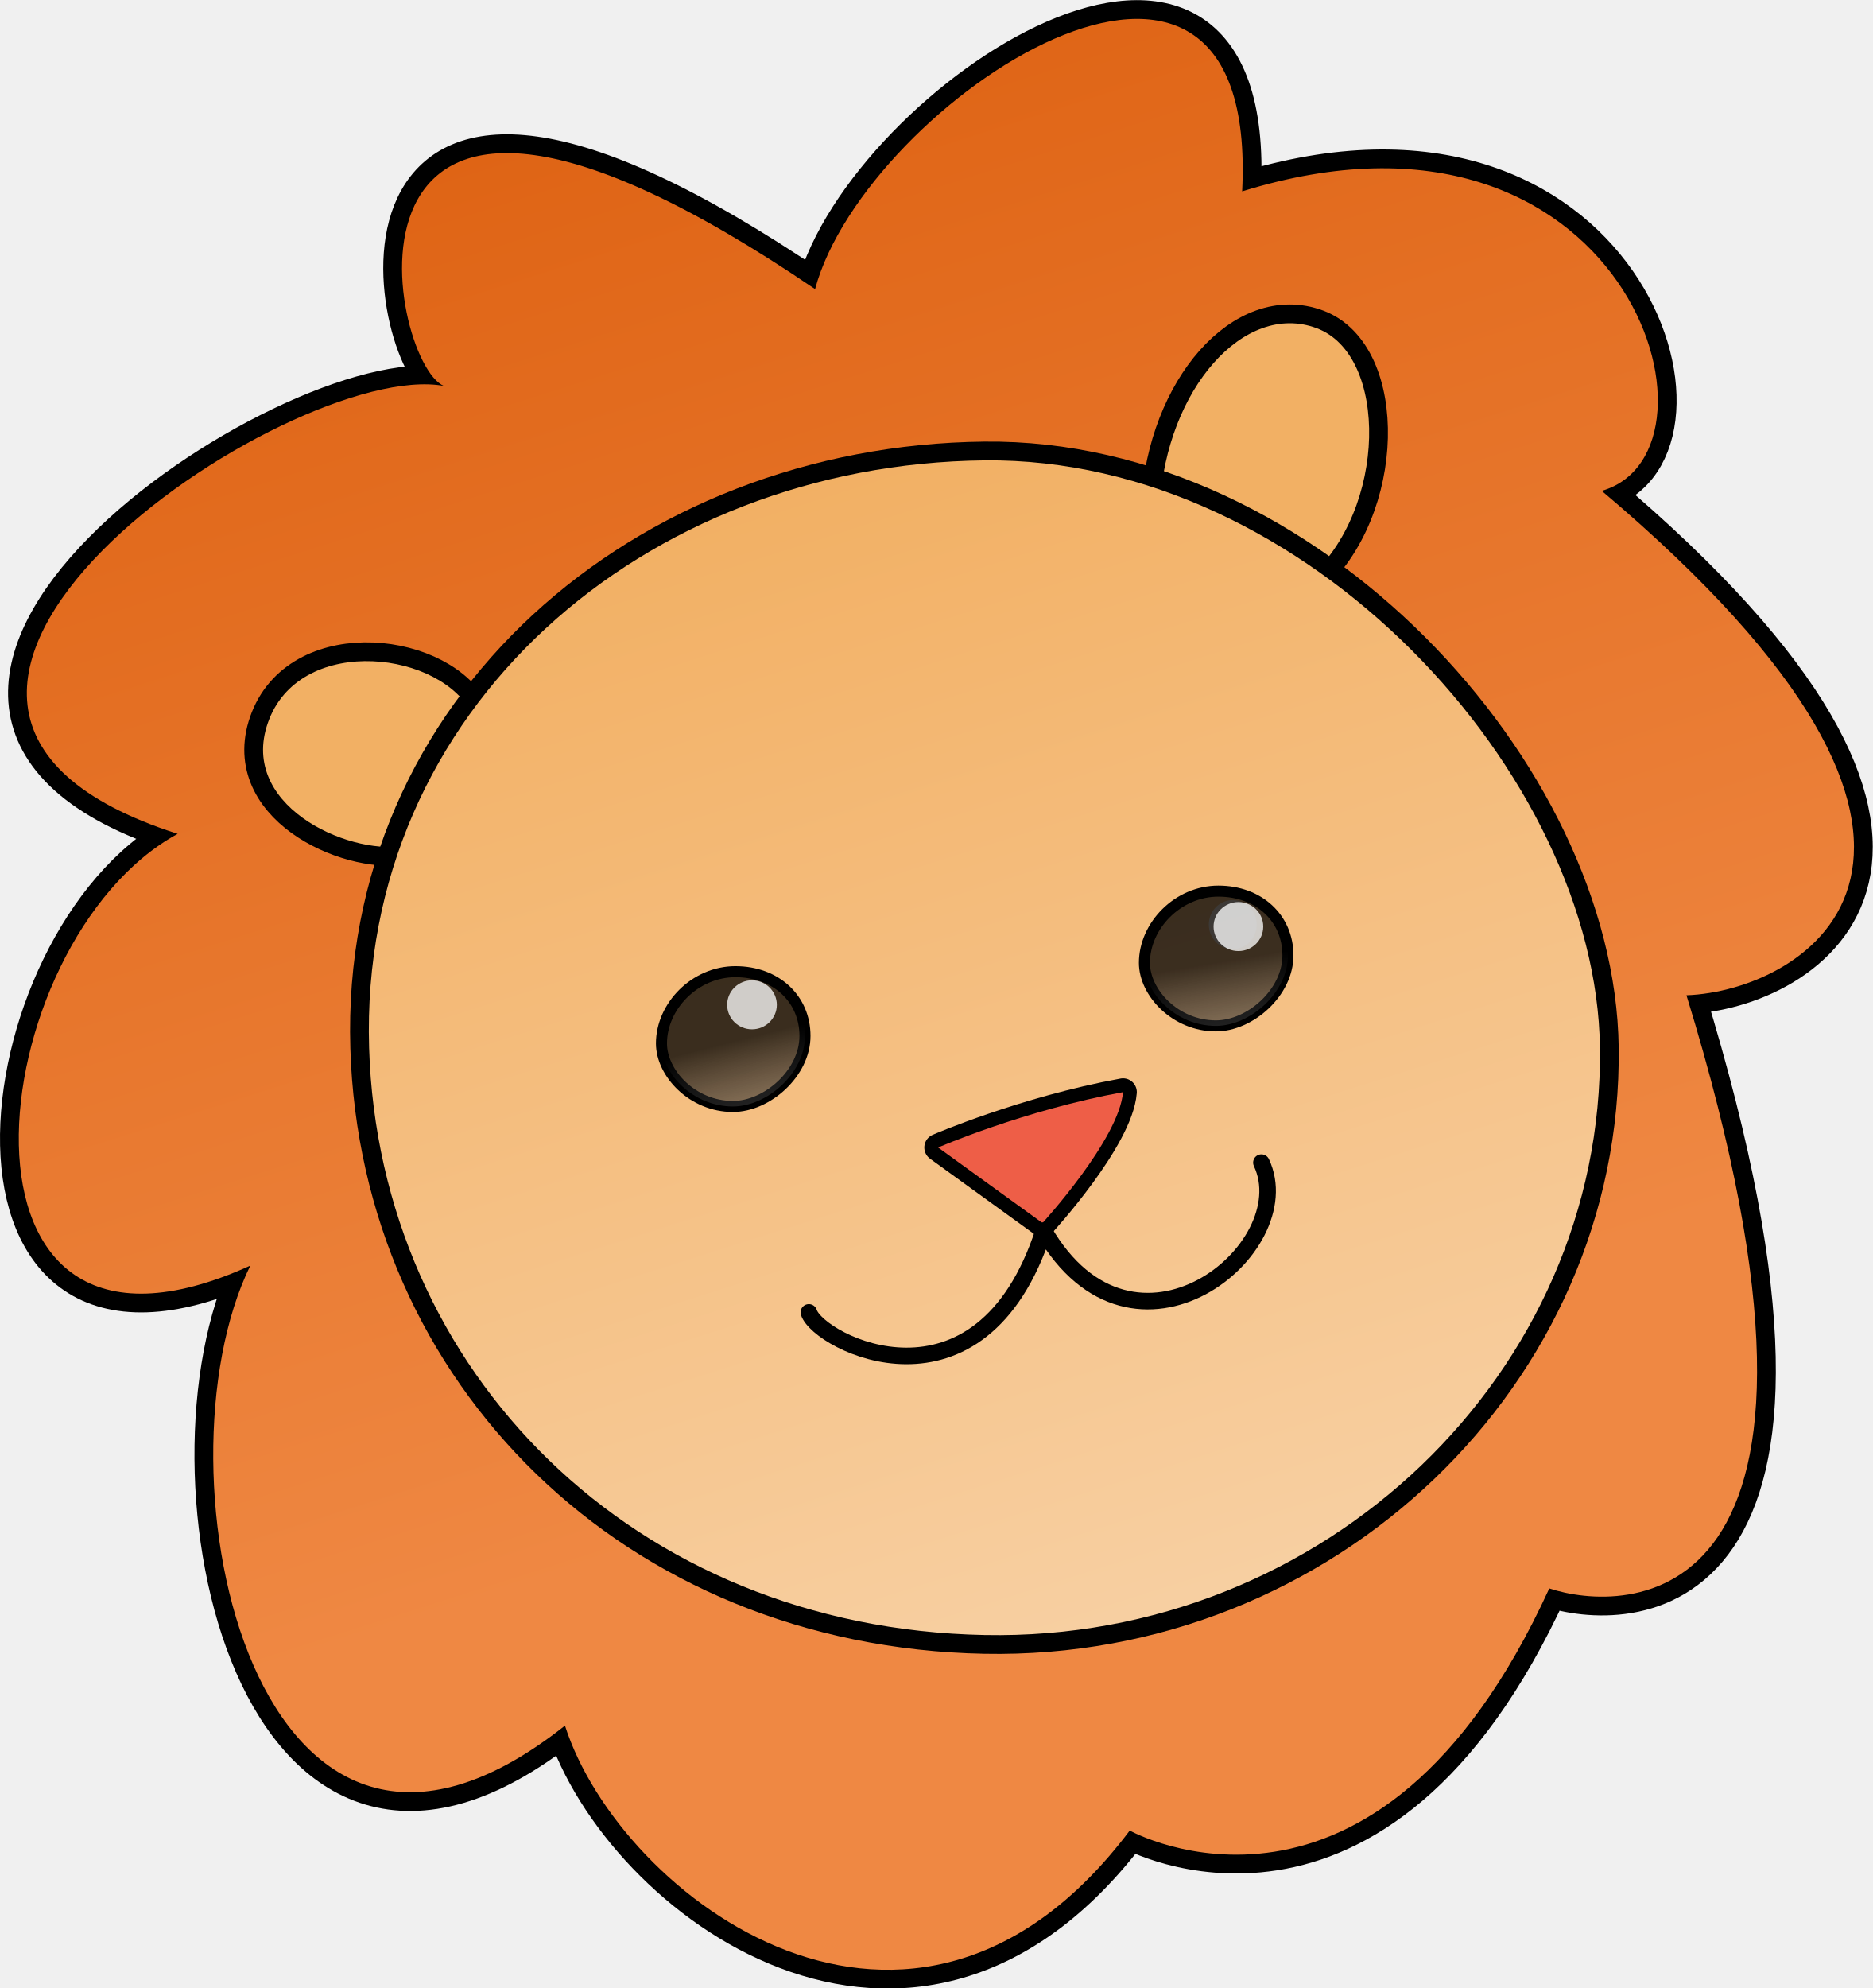
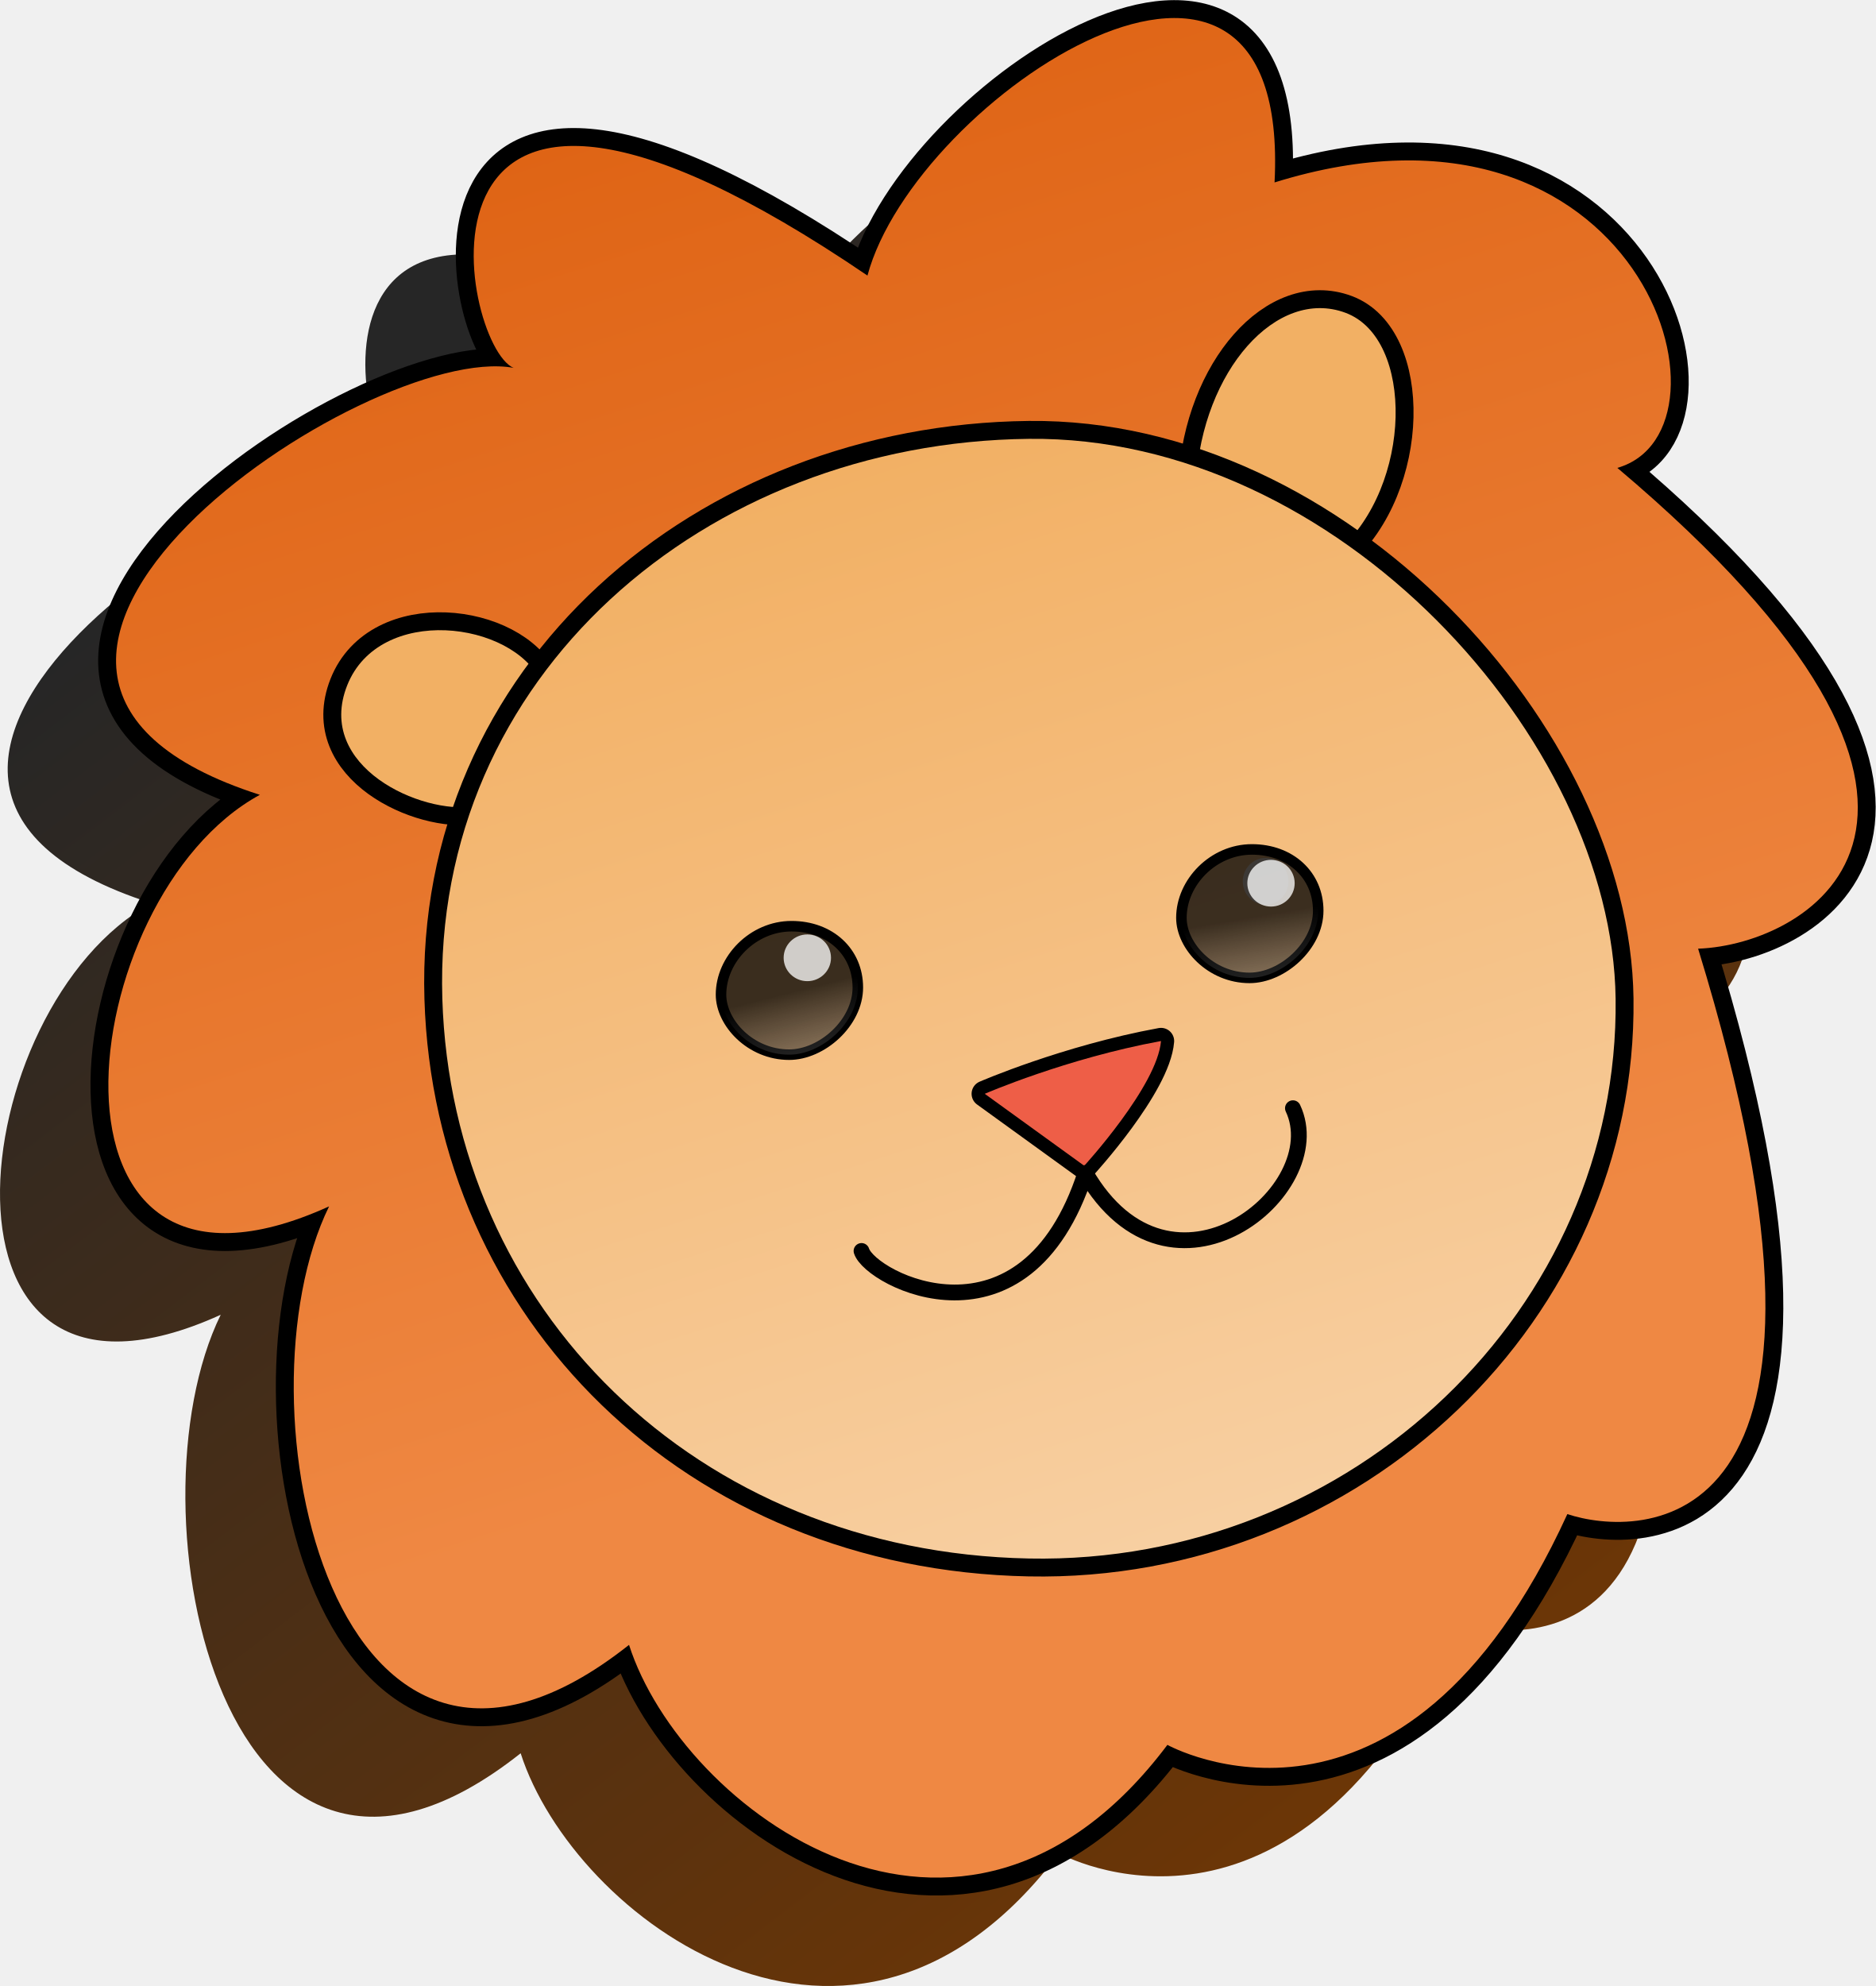
- <svg xmlns="http://www.w3.org/2000/svg" xmlns:xlink="http://www.w3.org/1999/xlink" width="169.587mm" height="179.979mm" viewBox="0 0 169.587 179.979" version="1.1" id="svg1" xml:space="preserve">
+ <svg xmlns="http://www.w3.org/2000/svg" xmlns:xlink="http://www.w3.org/1999/xlink" width="178.182mm" height="188.625mm" viewBox="0 0 178.182 188.625" version="1.1" id="svg1" xml:space="preserve">
  <defs id="defs1">
+     <linearGradient id="linearGradient7">
+       <stop style="stop-color:#262626;stop-opacity:1;" offset="0" id="stop6" />
+       <stop style="stop-color:#713704;stop-opacity:1;" offset="1" id="stop7" />
+     </linearGradient>
    <linearGradient id="linearGradient2">
      <stop style="stop-color:#f9d8b3;stop-opacity:1;" offset="0" id="stop2" />
      <stop style="stop-color:#f2b064;stop-opacity:1;" offset="1" id="stop3" />
    </linearGradient>
    <linearGradient id="linearGradient12">
      <stop style="stop-color:#ef8843;stop-opacity:1;" offset="0" id="stop12" />
      <stop style="stop-color:#df6415;stop-opacity:1;" offset="1" id="stop13" />
    </linearGradient>
    <linearGradient id="linearGradient10">
      <stop style="stop-color:#000000;stop-opacity:1;" offset="0" id="stop10" />
      <stop style="stop-color:#ffffff;stop-opacity:0;" offset="1" id="stop11" />
    </linearGradient>
    <linearGradient xlink:href="#linearGradient10" id="linearGradient11" x1="86.516" y1="119.371" x2="93.025" y2="145.192" gradientUnits="userSpaceOnUse" />
    <linearGradient xlink:href="#linearGradient12" id="linearGradient13" x1="98.104" y1="159.749" x2="59.898" y2="39.929" gradientUnits="userSpaceOnUse" />
    <linearGradient xlink:href="#linearGradient10" id="linearGradient14" gradientUnits="userSpaceOnUse" x1="130.985" y1="112.064" x2="135.478" y2="138.642" />
    <linearGradient xlink:href="#linearGradient2" id="linearGradient3" x1="130.67" y1="201.504" x2="88.879" y2="70.224" gradientUnits="userSpaceOnUse" />
+     <linearGradient xlink:href="#linearGradient7" id="linearGradient6" x1="40.712" y1="66.917" x2="145.065" y2="204.027" gradientUnits="userSpaceOnUse" />
+     <linearGradient xlink:href="#linearGradient7" id="linearGradient4" gradientUnits="userSpaceOnUse" x1="40.712" y1="66.917" x2="145.065" y2="204.027" />
+     <linearGradient xlink:href="#linearGradient7" id="linearGradient5" gradientUnits="userSpaceOnUse" x1="40.712" y1="66.917" x2="145.065" y2="204.027" />
  </defs>
-   <g id="layer1" style="display:inline" transform="translate(-20.4401,-24.97098)">
-     <path style="fill:url(#linearGradient13);fill-opacity:1;stroke:#000000;stroke-width:3.4;stroke-linecap:round;stroke-linejoin:round;stroke-dasharray:none;stroke-opacity:1;paint-order:stroke fill markers" d="m 94.251,51.144 c 4.541,-16.919 40.284,-40.535 38.673,-8.846 34.756,-10.797 45.005,23.538 32.563,27.112 39.249,33.117 18.266,45.299 7.672,45.664 17.535,56.989 -5.845,55.893 -12.421,53.701 -15.708,34.339 -37.993,21.919 -37.993,21.919 -19.605,26.059 -46.151,6.089 -51.144,-9.498 C 43.472,203.48 33.974,158.181 43.107,139.55 13.882,152.823 18.631,110.203 36.531,100.461 -1.3493235e-6,88.771 46.76,57.354 60.642,59.911 55.528,57.841 48.221,19.849 94.251,51.144 Z" id="path1" />
-     <path style="fill:#f2b064;fill-opacity:1;stroke:#000000;stroke-width:3.4;stroke-linecap:round;stroke-linejoin:round;stroke-dasharray:none;stroke-opacity:1;paint-order:stroke fill markers" d="m 125.463,70.724 c 2.371,0.721 8.263,2.459 13.466,6.608 7.108,-6.219 7.294,-20.207 0.736,-22.652 -6.557,-2.444 -13.582,5.519 -14.203,16.044 z" id="path3" />
-     <path style="fill:#f2b064;fill-opacity:1;stroke:#000000;stroke-width:3.4;stroke-linecap:round;stroke-linejoin:round;stroke-dasharray:none;stroke-opacity:1;paint-order:stroke fill markers" d="m 56.945,101.559 c 2.465,-1.826 4.495,-7.276 6.323,-11.804 -2.704,-5.827 -15.39,-7.399 -18.443,0.316 -3.053,7.716 7.055,12.295 12.12,11.487 z" id="path4" />
-     <path id="path2" style="fill:url(#linearGradient3);fill-opacity:1;stroke:#000000;stroke-width:3.4;stroke-linecap:round;stroke-linejoin:round;stroke-dasharray:none;stroke-opacity:1;paint-order:stroke fill markers" d="M 165.323,119.823 C 165.693,149.186 140.366,173.599 109.594,172.994 77.881,172.371 54.761,149.175 53.865,119.823 52.931,89.211 78.818,66.979 109.594,66.651 c 29.221,-0.312 55.417,28.478 55.729,53.171 z" />
-     <g id="g13">
-       <path id="path7" style="opacity:1;fill:url(#linearGradient11);fill-opacity:0.759;stroke:#000000;stroke-width:1;stroke-linecap:round;stroke-linejoin:round;stroke-dasharray:none;stroke-opacity:1;paint-order:stroke fill markers" d="m 93.336,118.758 c 10e-7,3.369 -3.424,6.383 -6.526,6.383 -3.667,0 -6.47,-3.014 -6.47,-5.705 10e-7,-3.369 3.029,-6.496 6.696,-6.496 3.667,0 6.3,2.449 6.3,5.818 z" />
-       <ellipse style="opacity:1;fill:#ffffff;fill-opacity:0.759;stroke:none;stroke-width:3.4;stroke-linecap:round;stroke-linejoin:round;stroke-dasharray:none;stroke-opacity:1;paint-order:stroke fill markers" id="ellipse7" cx="88.538" cy="115.94" rx="2.249" ry="2.219" />
+   <g id="layer1" style="display:inline" transform="translate(-11.84555,-24.97098)">
+     <g id="g28" transform="translate(-10.29494,10.29493)" style="display:inline;opacity:1;fill:url(#linearGradient6);fill-opacity:1;stroke:#000000">
+       <g id="g25" style="display:none;fill:url(#linearGradient4);fill-opacity:1;stroke:#000000" />
+       <path id="ellipse28" style="display:inline;fill:url(#linearGradient5);fill-opacity:1;stroke:none;stroke-width:3.4;stroke-linecap:round;stroke-linejoin:round;paint-order:stroke fill markers" d="m 134.835,108.856 a 2.249,2.219 0 0 1 -2.249,2.219 2.249,2.219 0 0 1 -2.249,-2.219 2.249,2.219 0 0 1 2.249,-2.219 2.249,2.219 0 0 1 2.249,2.219 z m 2.236,2.609 c 0,3.369 -3.424,6.383 -6.526,6.383 -3.667,0 -6.47,-3.014 -6.47,-5.705 0,-3.369 3.029,-6.496 6.696,-6.496 3.667,0 6.3,2.449 6.3,5.818 z m -43.383,32.319 c 0.861,2.727 15.549,10.257 21.272,-7.406 8.142,14.067 23.386,1.641 19.71,-6.152 m -19.824,5.469 -9.452,-6.836 c 0,0 7.746,-3.366 16.743,-5.013 -0.345,4.263 -7.292,11.849 -7.292,11.849 z m 19.399,-27.015 a 2.169,2.221 0 0 1 -2.169,2.221 2.169,2.221 0 0 1 -2.169,-2.221 2.169,2.221 0 0 1 2.169,-2.221 2.169,2.221 0 0 1 2.169,2.221 z m -43.457,7.261 a 2.249,2.219 0 0 1 -2.249,2.219 2.249,2.219 0 0 1 -2.249,-2.219 2.249,2.219 0 0 1 2.249,-2.219 2.249,2.219 0 0 1 2.249,2.219 z m 2.549,2.818 c 10e-7,3.369 -3.424,6.383 -6.526,6.383 -3.667,0 -6.47,-3.014 -6.47,-5.705 10e-7,-3.369 3.029,-6.496 6.696,-6.496 3.667,0 6.3,2.449 6.3,5.818 z m 71.987,1.064 C 165.693,149.186 140.366,173.599 109.594,172.994 77.881,172.371 54.761,149.175 53.865,119.823 52.931,89.211 78.818,66.979 109.594,66.651 c 29.221,-0.312 55.417,28.478 55.729,53.171 z M 56.945,101.559 c 2.465,-1.826 4.495,-7.276 6.323,-11.804 -2.704,-5.827 -15.39,-7.399 -18.443,0.316 -3.053,7.716 7.055,12.295 12.12,11.487 z M 125.463,70.724 c 2.371,0.721 8.263,2.459 13.466,6.608 7.108,-6.219 7.294,-20.207 0.736,-22.652 -6.557,-2.444 -13.582,5.519 -14.203,16.044 z M 94.251,51.144 c 4.541,-16.919 40.284,-40.535 38.673,-8.846 34.756,-10.797 45.005,23.538 32.563,27.112 39.249,33.117 18.266,45.299 7.672,45.664 17.535,56.989 -5.845,55.893 -12.421,53.701 -15.708,34.339 -37.993,21.919 -37.993,21.919 -19.605,26.059 -46.151,6.089 -51.144,-9.498 C 43.472,203.48 33.974,158.181 43.107,139.55 13.882,152.823 18.631,110.203 36.531,100.461 -1.3493235e-6,88.771 46.76,57.354 60.642,59.911 55.528,57.841 48.221,19.849 94.251,51.144 Z" />
    </g>
-     <ellipse style="fill:#ffffff;fill-opacity:0.759;stroke:none;stroke-width:3.4;stroke-linecap:round;stroke-linejoin:round;stroke-dasharray:none;stroke-opacity:1;paint-order:stroke fill markers" id="ellipse9" cx="132.075" cy="108.679" rx="2.169" ry="2.221" />
-     <path style="fill:#ee5e47;fill-opacity:1;stroke:#000000;stroke-width:2.5;stroke-linecap:round;stroke-linejoin:round;stroke-dasharray:none;stroke-opacity:1;paint-order:stroke fill markers" d="m 114.845,135.694 -9.452,-6.836 c 0,0 7.746,-3.366 16.743,-5.013 -0.345,4.263 -7.292,11.849 -7.292,11.849 z" id="path9" />
-     <path style="fill:none;fill-opacity:0.759;stroke:#000000;stroke-width:1.5;stroke-linecap:round;stroke-linejoin:round;stroke-dasharray:none;stroke-opacity:1;paint-order:stroke fill markers" d="m 93.687,143.784 c 0.861,2.727 15.549,10.257 21.272,-7.406 8.142,14.067 23.386,1.641 19.71,-6.152" id="path10" />
-     <path id="path13" style="fill:url(#linearGradient14);fill-opacity:0.759;stroke:#000000;stroke-width:1;stroke-linecap:round;stroke-linejoin:round;stroke-dasharray:none;stroke-opacity:1;paint-order:stroke fill markers" d="m 137.071,111.465 c 0,3.369 -3.424,6.383 -6.526,6.383 -3.667,0 -6.47,-3.014 -6.47,-5.705 0,-3.369 3.029,-6.496 6.696,-6.496 3.667,0 6.3,2.449 6.3,5.818 z" />
-     <ellipse style="fill:#ffffff;fill-opacity:0.759;stroke:none;stroke-width:3.4;stroke-linecap:round;stroke-linejoin:round;stroke-dasharray:none;stroke-opacity:1;paint-order:stroke fill markers" id="ellipse13" cx="132.586" cy="108.856" rx="2.249" ry="2.219" />
+     <g id="g21">
+       <path style="fill:url(#linearGradient13);fill-opacity:1;stroke:#000000;stroke-width:3.4;stroke-linecap:round;stroke-linejoin:round;stroke-dasharray:none;stroke-opacity:1;paint-order:stroke fill markers" d="m 94.251,51.144 c 4.541,-16.919 40.284,-40.535 38.673,-8.846 34.756,-10.797 45.005,23.538 32.563,27.112 39.249,33.117 18.266,45.299 7.672,45.664 17.535,56.989 -5.845,55.893 -12.421,53.701 -15.708,34.339 -37.993,21.919 -37.993,21.919 -19.605,26.059 -46.151,6.089 -51.144,-9.498 C 43.472,203.48 33.974,158.181 43.107,139.55 13.882,152.823 18.631,110.203 36.531,100.461 -1.3493235e-6,88.771 46.76,57.354 60.642,59.911 55.528,57.841 48.221,19.849 94.251,51.144 Z" id="path1" />
+       <path style="fill:#f2b064;fill-opacity:1;stroke:#000000;stroke-width:3.4;stroke-linecap:round;stroke-linejoin:round;stroke-dasharray:none;stroke-opacity:1;paint-order:stroke fill markers" d="m 125.463,70.724 c 2.371,0.721 8.263,2.459 13.466,6.608 7.108,-6.219 7.294,-20.207 0.736,-22.652 -6.557,-2.444 -13.582,5.519 -14.203,16.044 z" id="path3" />
+       <path style="fill:#f2b064;fill-opacity:1;stroke:#000000;stroke-width:3.4;stroke-linecap:round;stroke-linejoin:round;stroke-dasharray:none;stroke-opacity:1;paint-order:stroke fill markers" d="m 56.945,101.559 c 2.465,-1.826 4.495,-7.276 6.323,-11.804 -2.704,-5.827 -15.39,-7.399 -18.443,0.316 -3.053,7.716 7.055,12.295 12.12,11.487 z" id="path4" />
+       <path id="path2" style="fill:url(#linearGradient3);fill-opacity:1;stroke:#000000;stroke-width:3.4;stroke-linecap:round;stroke-linejoin:round;stroke-dasharray:none;stroke-opacity:1;paint-order:stroke fill markers" d="M 165.323,119.823 C 165.693,149.186 140.366,173.599 109.594,172.994 77.881,172.371 54.761,149.175 53.865,119.823 52.931,89.211 78.818,66.979 109.594,66.651 c 29.221,-0.312 55.417,28.478 55.729,53.171 z" />
+       <g id="g13">
+         <path id="path7" style="opacity:1;fill:url(#linearGradient11);fill-opacity:0.759;stroke:#000000;stroke-width:1;stroke-linecap:round;stroke-linejoin:round;stroke-dasharray:none;stroke-opacity:1;paint-order:stroke fill markers" d="m 93.336,118.758 c 10e-7,3.369 -3.424,6.383 -6.526,6.383 -3.667,0 -6.47,-3.014 -6.47,-5.705 10e-7,-3.369 3.029,-6.496 6.696,-6.496 3.667,0 6.3,2.449 6.3,5.818 z" />
+         <ellipse style="opacity:1;fill:#ffffff;fill-opacity:0.759;stroke:none;stroke-width:3.4;stroke-linecap:round;stroke-linejoin:round;stroke-dasharray:none;stroke-opacity:1;paint-order:stroke fill markers" id="ellipse7" cx="88.538" cy="115.94" rx="2.249" ry="2.219" />
+       </g>
+       <ellipse style="fill:#ffffff;fill-opacity:0.759;stroke:none;stroke-width:3.4;stroke-linecap:round;stroke-linejoin:round;stroke-dasharray:none;stroke-opacity:1;paint-order:stroke fill markers" id="ellipse9" cx="132.075" cy="108.679" rx="2.169" ry="2.221" />
+       <path style="fill:#ee5e47;fill-opacity:1;stroke:#000000;stroke-width:2.5;stroke-linecap:round;stroke-linejoin:round;stroke-dasharray:none;stroke-opacity:1;paint-order:stroke fill markers" d="m 114.845,135.694 -9.452,-6.836 c 0,0 7.746,-3.366 16.743,-5.013 -0.345,4.263 -7.292,11.849 -7.292,11.849 z" id="path9" />
+       <path style="fill:none;fill-opacity:0.759;stroke:#000000;stroke-width:1.5;stroke-linecap:round;stroke-linejoin:round;stroke-dasharray:none;stroke-opacity:1;paint-order:stroke fill markers" d="m 93.687,143.784 c 0.861,2.727 15.549,10.257 21.272,-7.406 8.142,14.067 23.386,1.641 19.71,-6.152" id="path10" />
+       <path id="path13" style="fill:url(#linearGradient14);fill-opacity:0.759;stroke:#000000;stroke-width:1;stroke-linecap:round;stroke-linejoin:round;stroke-dasharray:none;stroke-opacity:1;paint-order:stroke fill markers" d="m 137.071,111.465 c 0,3.369 -3.424,6.383 -6.526,6.383 -3.667,0 -6.47,-3.014 -6.47,-5.705 0,-3.369 3.029,-6.496 6.696,-6.496 3.667,0 6.3,2.449 6.3,5.818 z" />
+       <ellipse style="fill:#ffffff;fill-opacity:0.759;stroke:none;stroke-width:3.4;stroke-linecap:round;stroke-linejoin:round;stroke-dasharray:none;stroke-opacity:1;paint-order:stroke fill markers" id="ellipse13" cx="132.586" cy="108.856" rx="2.249" ry="2.219" />
+     </g>
  </g>
</svg>
